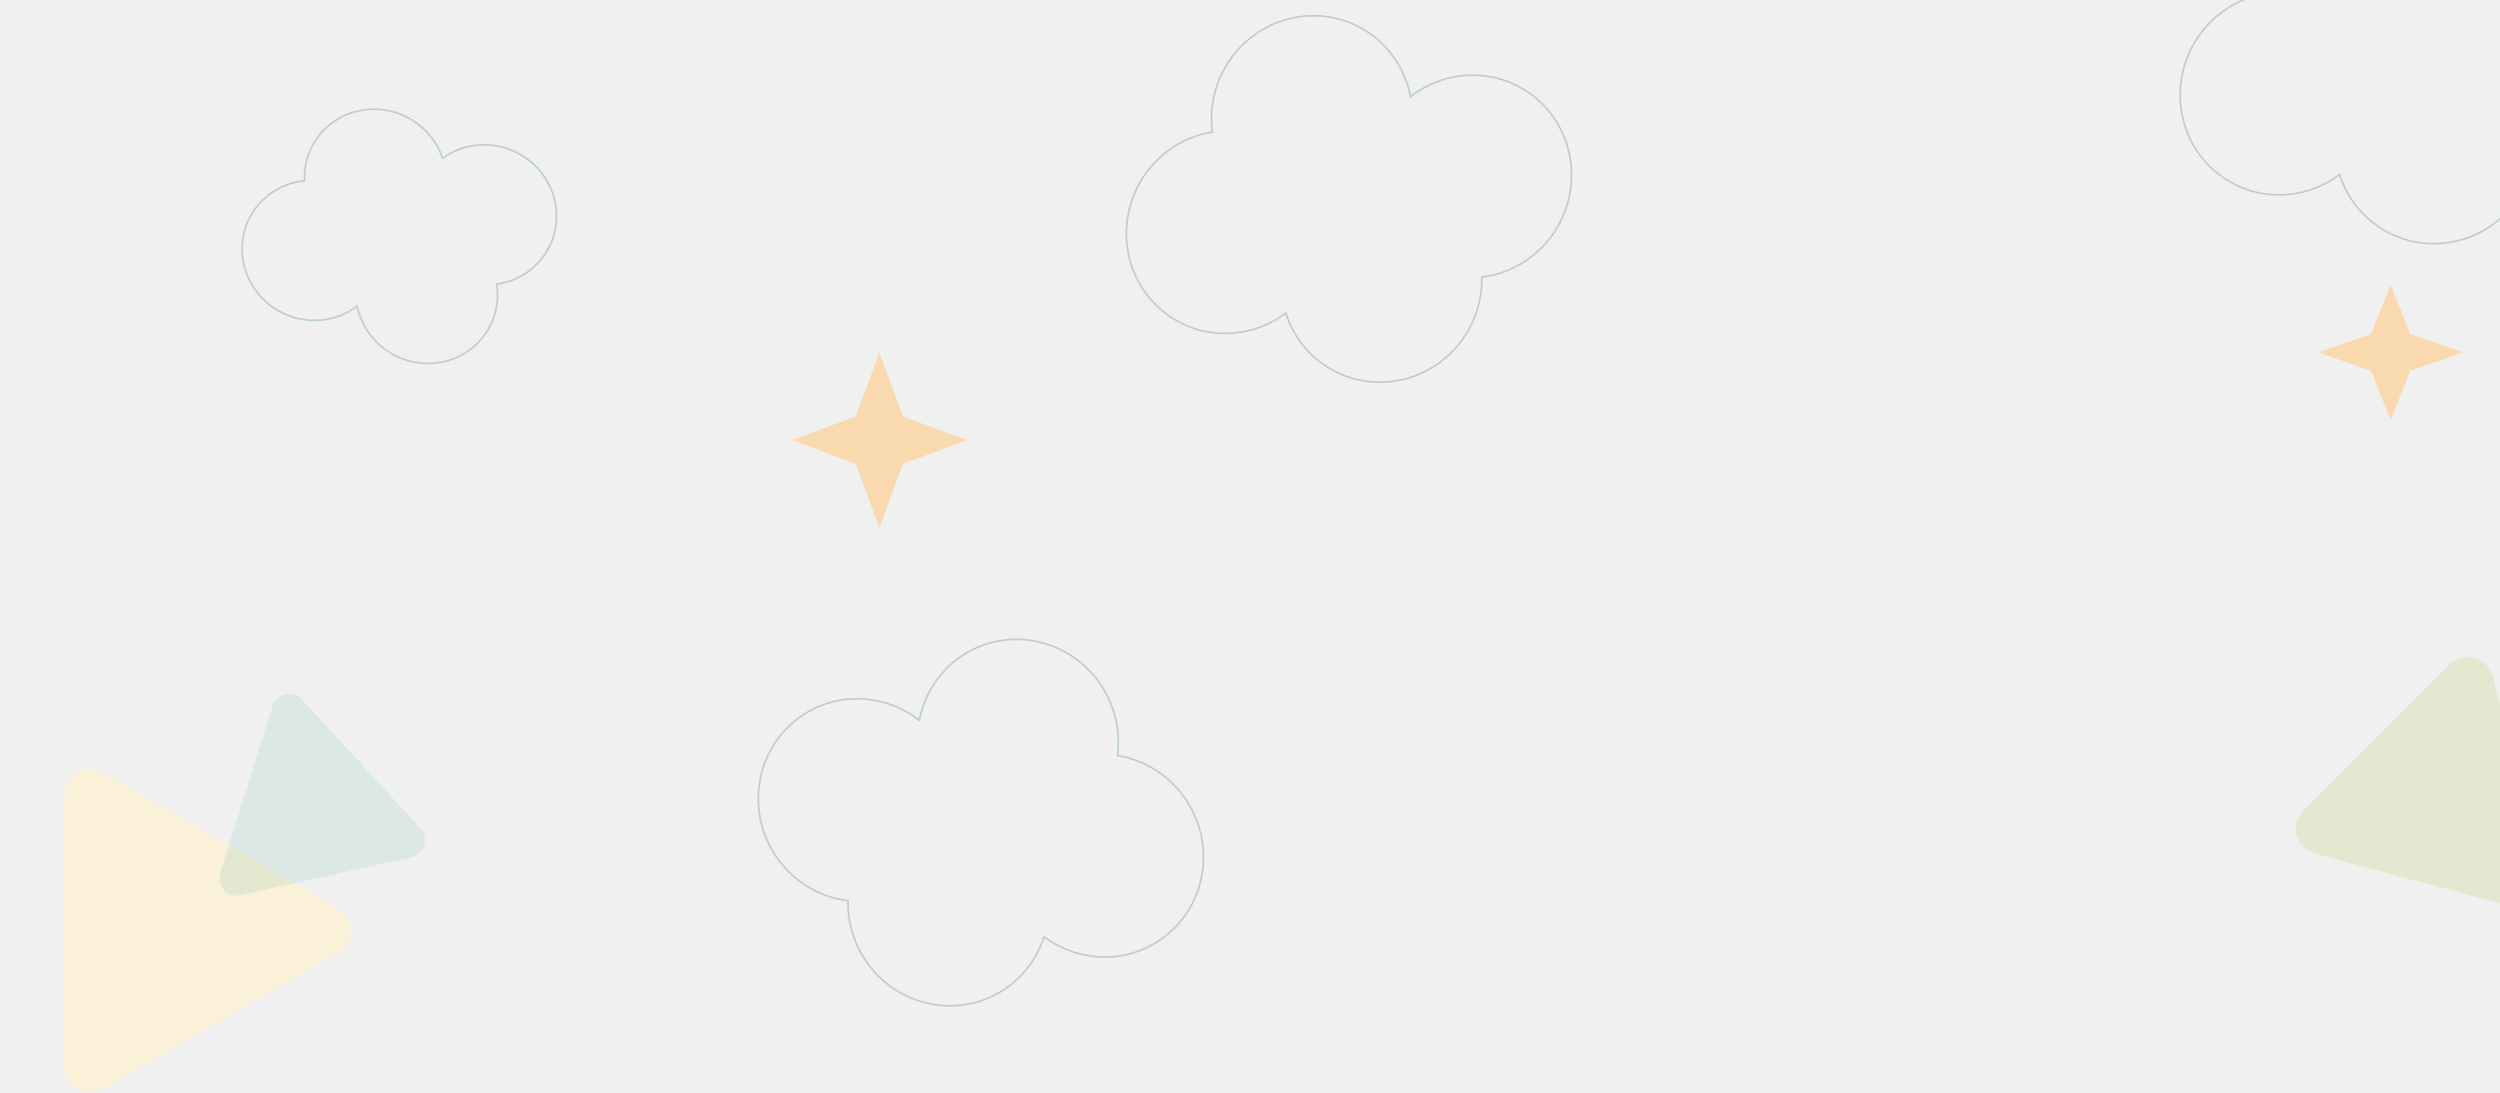
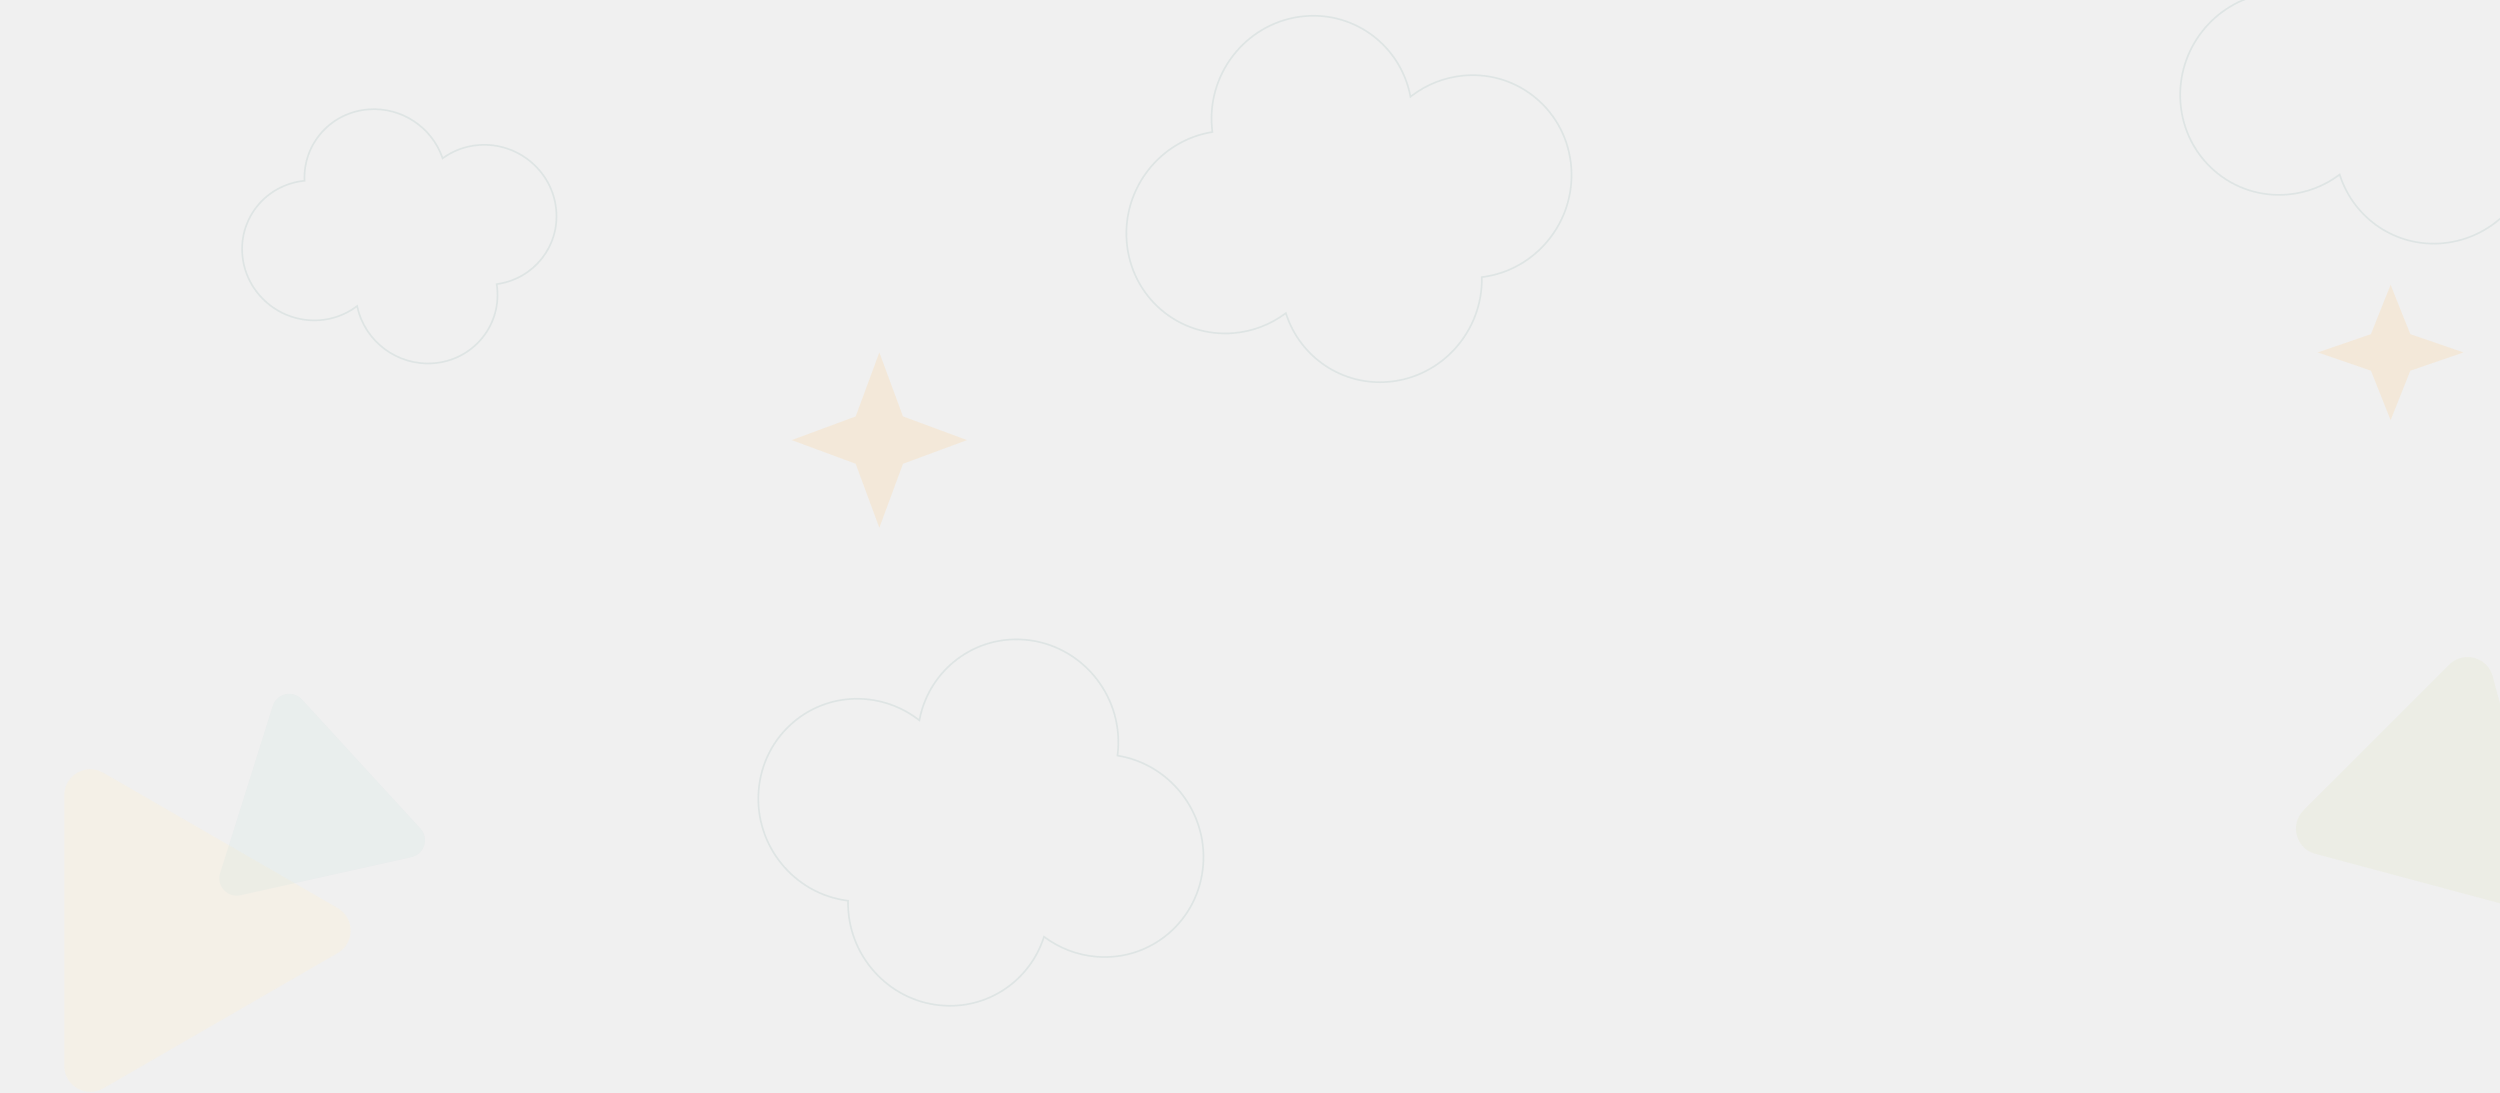
<svg xmlns="http://www.w3.org/2000/svg" width="1440" height="629" viewBox="0 0 1440 629" fill="none">
-   <path d="M194.5 523.01C204.5 528.783 204.5 543.217 194.5 548.99L59.5 626.933C49.5 632.706 37 625.489 37 613.942L37 458.058C37 446.511 49.5 439.294 59.5 445.067L194.5 523.01Z" fill="#FBF0D8" />
-   <path opacity="0.1" d="M157.068 406.646C159.377 399.303 168.77 397.213 173.975 402.885L242.189 477.218C247.394 482.89 244.507 492.069 236.993 493.741L138.511 515.65C130.997 517.321 124.491 510.232 126.8 502.888L157.068 406.646Z" fill="#1FA08F" />
-   <path d="M1410.71 382.857C1418.88 374.692 1432.82 378.427 1435.81 389.581L1466.5 504.131C1469.49 515.285 1459.28 525.491 1448.13 522.502L1333.58 491.809C1322.43 488.82 1318.69 474.878 1326.86 466.713L1410.71 382.857Z" fill="#E5E8D1" />
-   <mask id="path-4-inside-1_462_1131" fill="white">
-     <path fill-rule="evenodd" clip-rule="evenodd" d="M1358.35 -70.98C1387.95 -73.632 1414.02 -53.513 1419.78 -24.983C1428.33 -31.496 1438.72 -35.752 1450.11 -36.773C1482.22 -39.65 1510.18 -15.726 1512.55 16.664C1514.86 48.263 1491.97 76.245 1461.03 80.263C1461.48 111.181 1437.97 137.831 1407.02 140.604C1379.82 143.042 1355.59 126.244 1347.38 101.36C1338.99 107.519 1328.92 111.536 1317.89 112.523C1285.78 115.4 1257.82 91.476 1255.45 59.087C1253.19 28.236 1274.96 0.833 1304.78 -4.188C1304.66 -5.158 1304.57 -6.137 1304.5 -7.123C1302.12 -39.513 1326.24 -68.102 1358.35 -70.98Z" />
-   </mask>
-   <path d="M1358.35 -70.98L1358.26 -71.976V-71.976L1358.35 -70.98ZM1419.78 -24.983L1418.8 -24.785L1419.11 -23.22L1420.38 -24.187L1419.78 -24.983ZM1450.11 -36.773L1450.02 -37.769V-37.769L1450.11 -36.773ZM1512.55 16.664L1513.55 16.591V16.591L1512.55 16.664ZM1461.03 80.263L1460.9 79.272L1460.02 79.387L1460.03 80.278L1461.03 80.263ZM1407.02 140.604L1407.11 141.6V141.6L1407.02 140.604ZM1347.38 101.36L1348.33 101.047L1347.9 99.739L1346.79 100.554L1347.38 101.36ZM1317.89 112.523L1317.98 113.519H1317.98L1317.89 112.523ZM1255.45 59.087L1254.45 59.16H1254.45L1255.45 59.087ZM1304.78 -4.188L1304.95 -3.202L1305.89 -3.36L1305.78 -4.31L1304.78 -4.188ZM1304.5 -7.123L1303.5 -7.05V-7.05L1304.5 -7.123ZM1358.35 -70.98L1358.44 -69.984C1387.52 -72.59 1413.14 -52.826 1418.8 -24.785L1419.78 -24.983L1420.76 -25.18C1414.9 -54.2 1388.38 -74.674 1358.26 -71.976L1358.35 -70.98ZM1419.78 -24.983L1420.38 -24.187C1428.79 -30.591 1439 -34.773 1450.2 -35.777L1450.11 -36.773L1450.02 -37.769C1438.43 -36.731 1427.87 -32.401 1419.17 -25.778L1419.78 -24.983ZM1450.11 -36.773L1450.2 -35.777C1481.75 -38.603 1509.22 -15.102 1511.55 16.737L1512.55 16.664L1513.55 16.591C1511.14 -16.349 1482.7 -40.696 1450.02 -37.769L1450.11 -36.773ZM1512.55 16.664L1511.55 16.737C1513.83 47.81 1491.31 75.322 1460.9 79.272L1461.03 80.263L1461.16 81.255C1492.63 77.168 1515.9 48.715 1513.55 16.591L1512.55 16.664ZM1461.03 80.263L1460.03 80.278C1460.48 110.683 1437.35 136.883 1406.93 139.608L1407.02 140.604L1407.11 141.6C1438.59 138.78 1462.49 111.68 1462.03 80.249L1461.03 80.263ZM1407.02 140.604L1406.93 139.608C1380.2 142.003 1356.4 125.502 1348.33 101.047L1347.38 101.36L1346.43 101.673C1354.79 126.986 1379.43 144.08 1407.11 141.6L1407.02 140.604ZM1347.38 101.36L1346.79 100.554C1338.54 106.609 1328.64 110.556 1317.8 111.527L1317.89 112.523L1317.98 113.519C1329.19 112.515 1339.44 108.429 1347.98 102.166L1347.38 101.36ZM1317.89 112.523L1317.8 111.527C1286.25 114.354 1258.78 90.853 1256.45 59.014L1255.45 59.087L1254.45 59.16C1256.87 92.099 1285.3 116.447 1317.98 113.519L1317.89 112.523ZM1255.45 59.087L1256.45 59.014C1254.23 28.677 1275.64 1.734 1304.95 -3.202L1304.78 -4.188L1304.62 -5.174C1274.28 -0.067 1252.16 27.796 1254.45 59.16L1255.45 59.087ZM1304.78 -4.188L1305.78 -4.31C1305.66 -5.264 1305.56 -6.227 1305.49 -7.196L1304.5 -7.123L1303.5 -7.05C1303.57 -6.047 1303.67 -5.052 1303.79 -4.066L1304.78 -4.188ZM1304.5 -7.123L1305.49 -7.196C1303.16 -39.048 1326.88 -67.156 1358.44 -69.984L1358.35 -70.98L1358.26 -71.976C1325.6 -69.049 1301.09 -39.978 1303.5 -7.05L1304.5 -7.123Z" fill="#BDCFCD" mask="url(#path-4-inside-1_462_1131)" />
-   <mask id="path-6-inside-2_462_1131" fill="white">
-     <path fill-rule="evenodd" clip-rule="evenodd" d="M529.221 414.018C534.977 385.488 561.046 365.368 590.648 368.02C622.763 370.898 646.875 399.487 644.504 431.877C644.431 432.863 644.334 433.842 644.215 434.812C674.039 439.833 695.807 467.236 693.549 498.087C691.177 530.476 663.221 554.4 631.106 551.523C620.084 550.536 610.005 546.519 601.615 540.36C593.405 565.244 569.184 582.042 541.977 579.604C511.03 576.831 487.515 550.181 487.969 519.263C457.03 515.244 434.137 487.263 436.45 455.664C438.821 423.274 466.778 399.35 498.892 402.227C510.284 403.248 520.668 407.505 529.221 414.018Z" />
-   </mask>
-   <path d="M529.221 414.018L528.616 414.814L529.886 415.781L530.202 414.216L529.221 414.018ZM590.648 368.02L590.737 367.024V367.024L590.648 368.02ZM644.504 431.877L645.501 431.95V431.95L644.504 431.877ZM644.215 434.812L643.222 434.69L643.106 435.64L644.049 435.798L644.215 434.812ZM693.549 498.087L694.546 498.16V498.16L693.549 498.087ZM631.106 551.523L631.017 552.519V552.519L631.106 551.523ZM601.615 540.36L602.207 539.554L601.097 538.739L600.665 540.047L601.615 540.36ZM541.977 579.604L541.888 580.6V580.6L541.977 579.604ZM487.969 519.263L488.968 519.278L488.982 518.387L488.097 518.272L487.969 519.263ZM436.45 455.664L435.453 455.591L435.453 455.591L436.45 455.664ZM498.892 402.227L498.982 401.231H498.982L498.892 402.227ZM529.221 414.018L530.202 414.216C535.858 386.175 561.475 366.41 590.559 369.016L590.648 368.02L590.737 367.024C560.617 364.326 534.095 384.8 528.241 413.821L529.221 414.018ZM590.648 368.02L590.559 369.016C622.123 371.844 645.838 399.952 643.506 431.804L644.504 431.877L645.501 431.95C647.912 399.022 623.402 369.951 590.737 367.024L590.648 368.02ZM644.504 431.877L643.506 431.804C643.435 432.773 643.339 433.735 643.222 434.69L644.215 434.812L645.207 434.934C645.328 433.949 645.428 432.954 645.501 431.95L644.504 431.877ZM644.215 434.812L644.049 435.798C673.364 440.733 694.772 467.677 692.551 498.014L693.549 498.087L694.546 498.16C696.842 466.795 674.715 438.933 644.381 433.826L644.215 434.812ZM693.549 498.087L692.551 498.014C690.22 529.853 662.747 553.354 631.195 550.527L631.106 551.523L631.017 552.519C663.695 555.447 692.134 531.099 694.546 498.16L693.549 498.087ZM631.106 551.523L631.195 550.527C620.362 549.556 610.455 545.609 602.207 539.554L601.615 540.36L601.023 541.166C609.554 547.429 619.806 551.515 631.017 552.519L631.106 551.523ZM601.615 540.36L600.665 540.047C592.596 564.502 568.797 581.003 542.067 578.608L541.977 579.604L541.888 580.6C569.57 583.08 594.213 565.986 602.565 540.673L601.615 540.36ZM541.977 579.604L542.067 578.608C511.65 575.883 488.523 549.683 488.968 519.278L487.969 519.263L486.969 519.249C486.508 550.68 510.41 577.78 541.888 580.6L541.977 579.604ZM487.969 519.263L488.097 518.272C457.688 514.322 435.172 486.81 437.447 455.737L436.45 455.664L435.453 455.591C433.101 487.715 456.371 516.167 487.84 520.255L487.969 519.263ZM436.45 455.664L437.447 455.737C439.778 423.898 467.252 400.396 498.803 403.223L498.892 402.227L498.982 401.231C466.304 398.304 437.864 422.651 435.453 455.591L436.45 455.664ZM498.892 402.227L498.803 403.223C510 404.226 520.206 408.41 528.616 414.814L529.221 414.018L529.827 413.223C521.13 406.6 510.568 402.269 498.982 401.231L498.892 402.227Z" fill="#BDCFCD" mask="url(#path-6-inside-2_462_1131)" />
-   <mask id="path-8-inside-3_462_1131" fill="white">
-     <path fill-rule="evenodd" clip-rule="evenodd" d="M212.447 62.497C231.704 61.134 249.074 73.069 255.192 90.417C261.066 86.248 268.163 83.584 275.965 83.031C298.695 81.422 318.801 98.343 320.87 120.823C322.841 142.236 307.739 160.969 286.657 164.091C286.753 164.765 286.834 165.445 286.898 166.131C288.967 188.611 272.219 208.14 249.488 209.749C228.535 211.232 209.813 196.971 205.392 177.124C199.407 181.536 192.098 184.365 184.035 184.935C161.305 186.545 141.2 169.625 139.13 147.144C137.111 125.212 153.004 106.091 174.889 103.678C174.195 82.239 190.542 64.048 212.447 62.497Z" />
-   </mask>
-   <path d="M212.447 62.497L212.377 61.499L212.377 61.499L212.447 62.497ZM255.192 90.417L254.249 90.749L254.69 92L255.771 91.232L255.192 90.417ZM275.965 83.031L275.894 82.034H275.894L275.965 83.031ZM320.87 120.823L321.866 120.732V120.731L320.87 120.823ZM286.657 164.091L286.511 163.102L285.527 163.247L285.667 164.232L286.657 164.091ZM286.898 166.131L287.893 166.039V166.039L286.898 166.131ZM249.488 209.749L249.559 210.746H249.559L249.488 209.749ZM205.392 177.124L206.368 176.907L206.034 175.408L204.798 176.319L205.392 177.124ZM184.035 184.935L184.106 185.933H184.106L184.035 184.935ZM139.13 147.144L138.134 147.236L138.134 147.236L139.13 147.144ZM174.889 103.678L174.998 104.672L175.918 104.57L175.888 103.645L174.889 103.678ZM212.447 62.497L212.518 63.495C231.317 62.164 248.278 73.818 254.249 90.749L255.192 90.417L256.135 90.084C249.87 72.32 232.09 60.104 212.377 61.499L212.447 62.497ZM255.192 90.417L255.771 91.232C261.498 87.168 268.419 84.568 276.036 84.029L275.965 83.031L275.894 82.034C267.907 82.599 260.634 85.328 254.614 89.602L255.192 90.417ZM275.965 83.031L276.036 84.029C298.232 82.457 317.855 98.984 319.874 120.915L320.87 120.823L321.866 120.731C319.746 97.701 299.159 80.387 275.894 82.034L275.965 83.031ZM320.87 120.823L319.874 120.915C321.796 141.788 307.078 160.056 286.511 163.102L286.657 164.091L286.804 165.08C308.4 161.882 323.887 142.683 321.866 120.732L320.87 120.823ZM286.657 164.091L285.667 164.232C285.761 164.891 285.84 165.555 285.902 166.222L286.898 166.131L287.893 166.039C287.829 165.336 287.746 164.64 287.647 163.95L286.657 164.091ZM286.898 166.131L285.902 166.222C287.919 188.136 271.598 207.181 249.418 208.751L249.488 209.749L249.559 210.746C272.839 209.098 290.015 189.087 287.893 166.039L286.898 166.131ZM249.488 209.749L249.418 208.751C228.96 210.2 210.682 196.272 206.368 176.907L205.392 177.124L204.416 177.341C208.944 197.671 228.111 212.265 249.559 210.746L249.488 209.749ZM205.392 177.124L204.798 176.319C198.963 180.621 191.835 183.381 183.965 183.938L184.035 184.935L184.106 185.933C192.361 185.349 199.851 182.452 205.985 177.929L205.392 177.124ZM184.035 184.935L183.965 183.938C161.768 185.509 142.145 168.983 140.126 147.053L139.13 147.144L138.134 147.236C140.255 170.267 160.841 187.58 184.106 185.933L184.035 184.935ZM139.13 147.144L140.126 147.053C138.157 125.673 153.646 107.026 174.998 104.672L174.889 103.678L174.779 102.684C152.363 105.156 136.064 124.751 138.134 147.236L139.13 147.144ZM174.889 103.678L175.888 103.645C175.212 82.75 191.143 65.008 212.518 63.495L212.447 62.497L212.377 61.499C189.942 63.088 173.178 81.728 173.889 103.71L174.889 103.678Z" fill="#BDCFCD" mask="url(#path-8-inside-3_462_1131)" />
-   <path d="M506.5 203L520.14 239.86L557 253.5L520.14 267.14L506.5 304L492.86 267.14L456 253.5L492.86 239.86L506.5 203Z" fill="#F9DAAF" />
-   <path d="M1377 164L1388.34 192.466L1419 203L1388.34 213.534L1377 242L1365.66 213.534L1335 203L1365.66 192.466L1377 164Z" fill="#F9DAAF" />
-   <mask id="path-12-inside-4_462_1131" fill="white">
-     <path fill-rule="evenodd" clip-rule="evenodd" d="M751.352 8.829C780.954 6.177 807.022 26.296 812.778 54.826C821.331 48.313 831.716 44.056 843.108 43.036C875.222 40.159 903.179 64.083 905.55 96.472C907.863 128.072 884.97 156.053 854.031 160.072C854.484 190.99 830.969 217.639 800.022 220.412C772.816 222.849 748.595 206.052 740.384 181.169C731.995 187.328 721.916 191.344 710.894 192.332C678.779 195.209 650.823 171.285 648.451 138.895C646.193 108.045 667.96 80.642 697.784 75.621C697.665 74.65 697.569 73.672 697.496 72.685C695.125 40.296 719.237 11.706 751.352 8.829Z" />
-   </mask>
-   <path d="M751.352 8.829L751.263 7.833V7.833L751.352 8.829ZM812.778 54.826L811.797 55.024L812.113 56.589L813.383 55.621L812.778 54.826ZM843.108 43.036L843.018 42.04V42.04L843.108 43.036ZM905.55 96.472L906.547 96.399V96.399L905.55 96.472ZM854.031 160.072L853.902 159.08L853.018 159.195L853.031 160.087L854.031 160.072ZM800.022 220.412L800.111 221.408V221.408L800.022 220.412ZM740.384 181.169L741.334 180.855L740.902 179.548L739.792 180.363L740.384 181.169ZM710.894 192.332L710.983 193.328H710.983L710.894 192.332ZM648.451 138.895L647.454 138.968H647.454L648.451 138.895ZM697.784 75.621L697.95 76.607L698.894 76.448L698.777 75.499L697.784 75.621ZM697.496 72.685L696.499 72.758V72.758L697.496 72.685ZM751.352 8.829L751.441 9.825C780.524 7.219 806.141 26.983 811.797 55.024L812.778 54.826L813.758 54.628C807.904 25.608 781.383 5.134 751.263 7.833L751.352 8.829ZM812.778 54.826L813.383 55.621C821.793 49.218 832 45.035 843.197 44.032L843.108 43.036L843.018 42.04C831.432 43.078 820.869 47.407 812.172 54.03L812.778 54.826ZM843.108 43.036L843.197 44.032C874.748 41.205 902.222 64.706 904.553 96.545L905.55 96.472L906.547 96.399C904.136 63.46 875.696 39.112 843.018 42.04L843.108 43.036ZM905.55 96.472L904.553 96.545C906.828 127.619 884.312 155.131 853.902 159.08L854.031 160.072L854.159 161.064C885.628 156.976 908.899 128.524 906.547 96.399L905.55 96.472ZM854.031 160.072L853.031 160.087C853.476 190.491 830.349 216.691 799.933 219.416L800.022 220.412L800.111 221.408C831.59 218.588 855.491 191.489 855.03 160.057L854.031 160.072ZM800.022 220.412L799.933 219.416C773.202 221.811 749.403 205.31 741.334 180.855L740.384 181.169L739.434 181.482C747.786 206.794 772.429 223.888 800.111 221.408L800.022 220.412ZM740.384 181.169L739.792 180.363C731.544 186.418 721.638 190.365 710.805 191.336L710.894 192.332L710.983 193.328C722.193 192.323 732.445 188.238 740.976 181.975L740.384 181.169ZM710.894 192.332L710.805 191.336C679.253 194.163 651.78 170.662 649.449 138.822L648.451 138.895L647.454 138.968C649.866 171.908 678.305 196.256 710.983 193.328L710.894 192.332ZM648.451 138.895L649.449 138.822C647.228 108.486 668.636 81.542 697.95 76.607L697.784 75.621L697.618 74.635C667.284 79.742 645.158 107.604 647.454 138.968L648.451 138.895ZM697.784 75.621L698.777 75.499C698.66 74.544 698.565 73.582 698.494 72.612L697.496 72.685L696.499 72.758C696.573 73.762 696.671 74.757 696.792 75.743L697.784 75.621ZM697.496 72.685L698.494 72.612C696.162 40.761 719.877 12.653 751.441 9.825L751.352 8.829L751.263 7.833C718.598 10.76 694.088 39.831 696.499 72.758L697.496 72.685Z" fill="#BDCFCD" mask="url(#path-12-inside-4_462_1131)" />
+   <g opacity="0.35" clip-path="url(#clip0_118_3)">
+     <path d="M194.5 523.01C204.5 528.783 204.5 543.217 194.5 548.99L59.5 626.933C49.5 632.706 37 625.489 37 613.942V458.058C37 446.511 49.5 439.294 59.5 445.067L194.5 523.01Z" fill="#FBF0D8" />
+     <path opacity="0.1" d="M157.068 406.646C159.377 399.303 168.77 397.213 173.975 402.885L242.189 477.218C247.394 482.89 244.507 492.069 236.993 493.741L138.511 515.65C130.997 517.321 124.491 510.232 126.8 502.888L157.068 406.646Z" fill="#1FA08F" />
+     <path d="M1410.71 382.857C1418.88 374.692 1432.82 378.427 1435.81 389.581L1466.5 504.131C1469.49 515.285 1459.28 525.491 1448.13 522.502L1333.58 491.809C1322.43 488.82 1318.69 474.878 1326.86 466.713L1410.71 382.857Z" fill="#E5E8D1" />
+     <mask id="mask0_118_3" style="mask-type:luminance" maskUnits="userSpaceOnUse" x="1255" y="-72" width="258" height="213">
+       <path fill-rule="evenodd" clip-rule="evenodd" d="M1358.35 -70.98C1387.95 -73.632 1414.02 -53.513 1419.78 -24.983C1428.33 -31.496 1438.72 -35.752 1450.11 -36.773C1482.22 -39.65 1510.18 -15.726 1512.55 16.664C1514.86 48.263 1491.97 76.245 1461.03 80.263C1461.48 111.181 1437.97 137.831 1407.02 140.604C1379.82 143.042 1355.59 126.244 1347.38 101.36C1338.99 107.519 1328.92 111.536 1317.89 112.523C1285.78 115.4 1257.82 91.476 1255.45 59.087C1253.19 28.236 1274.96 0.833 1304.78 -4.188C1304.66 -5.158 1304.57 -6.137 1304.5 -7.123C1302.12 -39.513 1326.24 -68.102 1358.35 -70.98Z" fill="white" />
+     </mask>
+     <g mask="url(#mask0_118_3)">
+       <path d="M1419.78 -24.983L1418.8 -24.785L1419.11 -23.22L1420.38 -24.187L1419.78 -24.983ZM1461.03 80.263L1460.9 79.272L1460.02 79.387L1460.03 80.278L1461.03 80.263ZM1347.38 101.36L1348.33 101.047L1347.9 99.739L1346.79 100.554L1347.38 101.36ZM1304.78 -4.188L1304.95 -3.202L1305.89 -3.36L1305.78 -4.31L1304.78 -4.188ZM1358.35 -70.98L1358.44 -69.984C1387.52 -72.59 1413.14 -52.826 1418.8 -24.785L1419.78 -24.983L1420.76 -25.18C1414.9 -54.2 1388.38 -74.674 1358.26 -71.976L1358.35 -70.98ZM1419.78 -24.983L1420.38 -24.187C1428.79 -30.591 1439 -34.773 1450.2 -35.777L1450.11 -36.773L1450.02 -37.769C1438.43 -36.731 1427.87 -32.401 1419.17 -25.778L1419.78 -24.983ZM1450.11 -36.773L1450.2 -35.777C1481.75 -38.603 1509.22 -15.102 1511.55 16.737L1512.55 16.664L1513.55 16.591C1511.14 -16.349 1482.7 -40.696 1450.02 -37.769L1450.11 -36.773ZM1512.55 16.664L1511.55 16.737C1513.83 47.81 1491.31 75.322 1460.9 79.272L1461.03 80.263L1461.16 81.255C1492.63 77.168 1515.9 48.715 1513.55 16.591L1512.55 16.664ZM1461.03 80.263L1460.03 80.278C1460.48 110.683 1437.35 136.883 1406.93 139.608L1407.02 140.604L1407.11 141.6C1438.59 138.78 1462.49 111.68 1462.03 80.249L1461.03 80.263ZM1407.02 140.604L1406.93 139.608C1380.2 142.003 1356.4 125.502 1348.33 101.047L1347.38 101.36L1346.43 101.673C1354.79 126.986 1379.43 144.08 1407.11 141.6L1407.02 140.604ZM1347.38 101.36L1346.79 100.554C1338.54 106.609 1328.64 110.556 1317.8 111.527L1317.89 112.523L1317.98 113.519C1329.19 112.515 1339.44 108.429 1347.98 102.166L1347.38 101.36ZM1317.89 112.523L1317.8 111.527C1286.25 114.354 1258.78 90.853 1256.45 59.014L1255.45 59.087L1254.45 59.16C1256.87 92.099 1285.3 116.447 1317.98 113.519L1317.89 112.523ZM1255.45 59.087L1256.45 59.014C1254.23 28.677 1275.64 1.734 1304.95 -3.202L1304.78 -4.188L1304.62 -5.174C1274.28 -0.067 1252.16 27.796 1254.45 59.16L1255.45 59.087ZM1304.78 -4.188L1305.78 -4.31C1305.66 -5.264 1305.56 -6.227 1305.49 -7.196L1304.5 -7.123L1303.5 -7.05C1303.57 -6.047 1303.67 -5.052 1303.79 -4.066L1304.78 -4.188ZM1304.5 -7.123L1305.49 -7.196C1303.16 -39.048 1326.88 -67.156 1358.44 -69.984L1358.35 -70.98L1358.26 -71.976C1325.6 -69.049 1301.09 -39.978 1303.5 -7.05L1304.5 -7.123Z" fill="#BDCFCD" />
+     </g>
+     <mask id="mask1_118_3" style="mask-type:luminance" maskUnits="userSpaceOnUse" x="436" y="367" width="258" height="213">
+       <path fill-rule="evenodd" clip-rule="evenodd" d="M529.221 414.018C534.977 385.488 561.046 365.368 590.648 368.02C622.763 370.898 646.875 399.487 644.504 431.877C644.431 432.863 644.334 433.842 644.215 434.812C674.039 439.833 695.807 467.236 693.549 498.087C691.177 530.476 663.221 554.4 631.106 551.523C620.084 550.536 610.005 546.519 601.615 540.36C593.405 565.244 569.184 582.042 541.977 579.604C511.03 576.831 487.515 550.181 487.969 519.263C457.03 515.244 434.137 487.263 436.45 455.664C438.821 423.274 466.778 399.35 498.892 402.227C510.284 403.248 520.668 407.505 529.221 414.018Z" fill="white" />
+     </mask>
+     <g mask="url(#mask1_118_3)">
+       <path d="M529.221 414.018L528.616 414.814L529.886 415.781L530.202 414.216L529.221 414.018ZM644.215 434.812L643.222 434.69L643.106 435.64L644.049 435.798L644.215 434.812ZM601.615 540.36L602.207 539.554L601.097 538.739L600.665 540.047L601.615 540.36ZM487.969 519.263L488.968 519.278L488.982 518.387L488.097 518.272L487.969 519.263ZM529.221 414.018L530.202 414.216C535.858 386.175 561.475 366.41 590.559 369.016L590.648 368.02L590.737 367.024C560.617 364.326 534.095 384.8 528.241 413.821L529.221 414.018ZM590.648 368.02L590.559 369.016C622.123 371.844 645.838 399.952 643.506 431.804L644.504 431.877L645.501 431.95C647.912 399.022 623.402 369.951 590.737 367.024L590.648 368.02ZM644.504 431.877L643.506 431.804C643.435 432.773 643.339 433.735 643.222 434.69L644.215 434.812L645.207 434.934C645.328 433.949 645.428 432.954 645.501 431.95L644.504 431.877ZM644.215 434.812L644.049 435.798C673.364 440.733 694.772 467.677 692.551 498.014L693.549 498.087L694.546 498.16C696.842 466.795 674.715 438.933 644.381 433.826L644.215 434.812ZM693.549 498.087L692.551 498.014C690.22 529.853 662.747 553.354 631.195 550.527L631.106 551.523L631.017 552.519C663.695 555.447 692.134 531.099 694.546 498.16L693.549 498.087ZM631.106 551.523L631.195 550.527C620.362 549.556 610.455 545.609 602.207 539.554L601.615 540.36L601.023 541.166C609.554 547.429 619.806 551.515 631.017 552.519L631.106 551.523ZM601.615 540.36L600.665 540.047C592.596 564.502 568.797 581.003 542.067 578.608L541.977 579.604L541.888 580.6C569.57 583.08 594.213 565.986 602.565 540.673L601.615 540.36ZM541.977 579.604L542.067 578.608C511.65 575.883 488.523 549.683 488.968 519.278L487.969 519.263L486.969 519.249C486.508 550.68 510.41 577.78 541.888 580.6L541.977 579.604ZM487.969 519.263L488.097 518.272C457.688 514.322 435.172 486.81 437.447 455.737L436.45 455.664L435.453 455.591C433.101 487.715 456.371 516.167 487.84 520.255L487.969 519.263ZM436.45 455.664L437.447 455.737C439.778 423.898 467.252 400.396 498.803 403.223L498.892 402.227L498.982 401.231C466.304 398.304 437.864 422.651 435.453 455.591L436.45 455.664ZM498.892 402.227L498.803 403.223C510 404.226 520.206 408.41 528.616 414.814L529.221 414.018L529.827 413.223C521.13 406.6 510.568 402.269 498.982 401.231L498.892 402.227Z" fill="#BDCFCD" />
+     </g>
+     <mask id="mask2_118_3" style="mask-type:luminance" maskUnits="userSpaceOnUse" x="138" y="62" width="184" height="148">
+       <path fill-rule="evenodd" clip-rule="evenodd" d="M212.447 62.497C231.704 61.134 249.074 73.069 255.192 90.417C261.066 86.248 268.163 83.584 275.965 83.031C298.695 81.422 318.801 98.343 320.87 120.823C322.841 142.236 307.739 160.969 286.657 164.091C286.753 164.765 286.834 165.445 286.898 166.131C288.967 188.611 272.219 208.14 249.488 209.749C228.535 211.232 209.813 196.971 205.392 177.124C199.407 181.536 192.098 184.365 184.035 184.935C161.305 186.545 141.2 169.625 139.13 147.144C137.111 125.212 153.004 106.091 174.889 103.678C174.195 82.239 190.542 64.048 212.447 62.497Z" fill="white" />
+     </mask>
+     <g mask="url(#mask2_118_3)">
+       <path d="M255.192 90.417L254.249 90.749L254.69 92L255.771 91.232L255.192 90.417ZM286.657 164.091L286.511 163.102L285.527 163.247L285.667 164.232L286.657 164.091ZM205.392 177.124L206.368 176.907L206.034 175.408L204.798 176.319L205.392 177.124ZM174.889 103.678L174.998 104.672L175.918 104.57L175.888 103.645L174.889 103.678ZM212.447 62.497L212.518 63.495C231.317 62.164 248.278 73.818 254.249 90.749L255.192 90.417L256.135 90.084C249.87 72.32 232.09 60.104 212.377 61.499L212.447 62.497ZM255.192 90.417L255.771 91.232C261.498 87.168 268.419 84.568 276.036 84.029L275.965 83.031L275.894 82.034C267.907 82.599 260.634 85.328 254.614 89.602L255.192 90.417ZM275.965 83.031L276.036 84.029C298.232 82.457 317.855 98.984 319.874 120.915L320.87 120.823L321.866 120.732C319.746 97.702 299.159 80.387 275.894 82.034L275.965 83.031ZM320.87 120.823L319.874 120.915C321.796 141.788 307.078 160.056 286.511 163.102L286.657 164.091L286.804 165.08C308.4 161.882 323.887 142.683 321.866 120.732L320.87 120.823ZM286.657 164.091L285.667 164.232C285.761 164.891 285.84 165.555 285.902 166.222L286.898 166.131L287.893 166.039C287.829 165.336 287.746 164.64 287.647 163.95L286.657 164.091ZM286.898 166.131L285.902 166.222C287.919 188.136 271.598 207.181 249.418 208.751L249.488 209.749L249.559 210.746C272.839 209.098 290.015 189.087 287.893 166.039L286.898 166.131ZM249.488 209.749L249.418 208.751C228.96 210.2 210.682 196.272 206.368 176.907L205.392 177.124L204.416 177.341C208.944 197.671 228.111 212.265 249.559 210.746L249.488 209.749ZM205.392 177.124L204.798 176.319C198.963 180.621 191.835 183.381 183.965 183.938L184.035 184.935L184.106 185.933C192.361 185.349 199.851 182.452 205.985 177.929L205.392 177.124ZM184.035 184.935L183.965 183.938C161.768 185.509 142.145 168.983 140.126 147.053L139.13 147.144L138.134 147.236C140.255 170.267 160.841 187.58 184.106 185.933L184.035 184.935ZM139.13 147.144L140.126 147.053C138.157 125.673 153.646 107.026 174.998 104.672L174.889 103.678L174.779 102.684C152.363 105.156 136.064 124.751 138.134 147.236L139.13 147.144ZM174.889 103.678L175.888 103.645C175.212 82.75 191.143 65.008 212.518 63.495L212.447 62.497L212.377 61.499C189.942 63.088 173.178 81.728 173.889 103.71L174.889 103.678Z" fill="#BDCFCD" />
+     </g>
+     <path d="M506.5 203L520.14 239.86L557 253.5L520.14 267.14L506.5 304L492.86 267.14L456 253.5L492.86 239.86L506.5 203Z" fill="#F9DAAF" />
+     <path d="M1377 164L1388.34 192.466L1419 203L1388.34 213.534L1377 242L1365.66 213.534L1335 203L1365.66 192.466L1377 164Z" fill="#F9DAAF" />
+     <mask id="mask3_118_3" style="mask-type:luminance" maskUnits="userSpaceOnUse" x="648" y="8" width="258" height="213">
+       <path fill-rule="evenodd" clip-rule="evenodd" d="M751.352 8.829C780.954 6.177 807.022 26.296 812.778 54.826C821.331 48.313 831.716 44.056 843.108 43.036C875.222 40.159 903.179 64.083 905.55 96.472C907.863 128.072 884.97 156.053 854.031 160.072C854.484 190.99 830.969 217.639 800.022 220.412C772.816 222.849 748.595 206.052 740.384 181.169C731.995 187.328 721.916 191.344 710.894 192.332C678.779 195.209 650.823 171.285 648.451 138.895C646.193 108.045 667.96 80.642 697.784 75.621C697.665 74.65 697.569 73.672 697.496 72.685C695.125 40.296 719.237 11.706 751.352 8.829Z" fill="white" />
+     </mask>
+     <g mask="url(#mask3_118_3)">
+       <path d="M812.778 54.826L811.797 55.024L812.113 56.589L813.383 55.621L812.778 54.826ZM854.031 160.072L853.902 159.08L853.018 159.195L853.031 160.087L854.031 160.072ZM740.384 181.169L741.334 180.855L740.902 179.548L739.792 180.363L740.384 181.169ZM697.784 75.621L697.95 76.607L698.894 76.448L698.777 75.499L697.784 75.621ZM751.352 8.829L751.441 9.825C780.524 7.219 806.141 26.983 811.797 55.024L812.778 54.826L813.758 54.628C807.904 25.608 781.383 5.134 751.263 7.833L751.352 8.829ZM812.778 54.826L813.383 55.621C821.793 49.218 832 45.035 843.197 44.032L843.108 43.036L843.018 42.04C831.432 43.078 820.869 47.407 812.172 54.03L812.778 54.826ZM843.108 43.036L843.197 44.032C874.748 41.205 902.222 64.706 904.553 96.545L905.55 96.472L906.547 96.399C904.136 63.46 875.696 39.112 843.018 42.04L843.108 43.036ZM905.55 96.472L904.553 96.545C906.828 127.619 884.312 155.131 853.902 159.08L854.031 160.072L854.159 161.064C885.628 156.976 908.899 128.524 906.547 96.399L905.55 96.472ZM854.031 160.072L853.031 160.087C853.476 190.491 830.349 216.691 799.933 219.416L800.022 220.412L800.111 221.408C831.59 218.588 855.491 191.489 855.03 160.057L854.031 160.072ZM800.022 220.412L799.933 219.416C773.202 221.811 749.403 205.31 741.334 180.855L740.384 181.169L739.434 181.482C747.786 206.794 772.429 223.888 800.111 221.408L800.022 220.412ZM740.384 181.169L739.792 180.363C731.544 186.418 721.638 190.365 710.805 191.336L710.894 192.332L710.983 193.328C722.193 192.323 732.445 188.238 740.976 181.975L740.384 181.169ZM710.894 192.332L710.805 191.336C679.253 194.163 651.78 170.662 649.449 138.822L648.451 138.895L647.454 138.968C649.866 171.908 678.305 196.256 710.983 193.328L710.894 192.332ZM648.451 138.895L649.449 138.822C647.228 108.486 668.636 81.542 697.95 76.607L697.784 75.621L697.618 74.635C667.284 79.742 645.158 107.604 647.454 138.968L648.451 138.895ZM697.784 75.621L698.777 75.499C698.66 74.544 698.565 73.582 698.494 72.612L697.496 72.685L696.499 72.758C696.573 73.762 696.671 74.757 696.792 75.743L697.784 75.621ZM697.496 72.685L698.494 72.612C696.162 40.761 719.877 12.653 751.441 9.825L751.352 8.829L751.263 7.833C718.598 10.76 694.088 39.831 696.499 72.758L697.496 72.685Z" fill="#BDCFCD" />
+     </g>
+   </g>
+   <defs>
+     <clipPath id="clip0_118_3">
+       <rect width="1440" height="629" fill="white" />
+     </clipPath>
+   </defs>
</svg>
